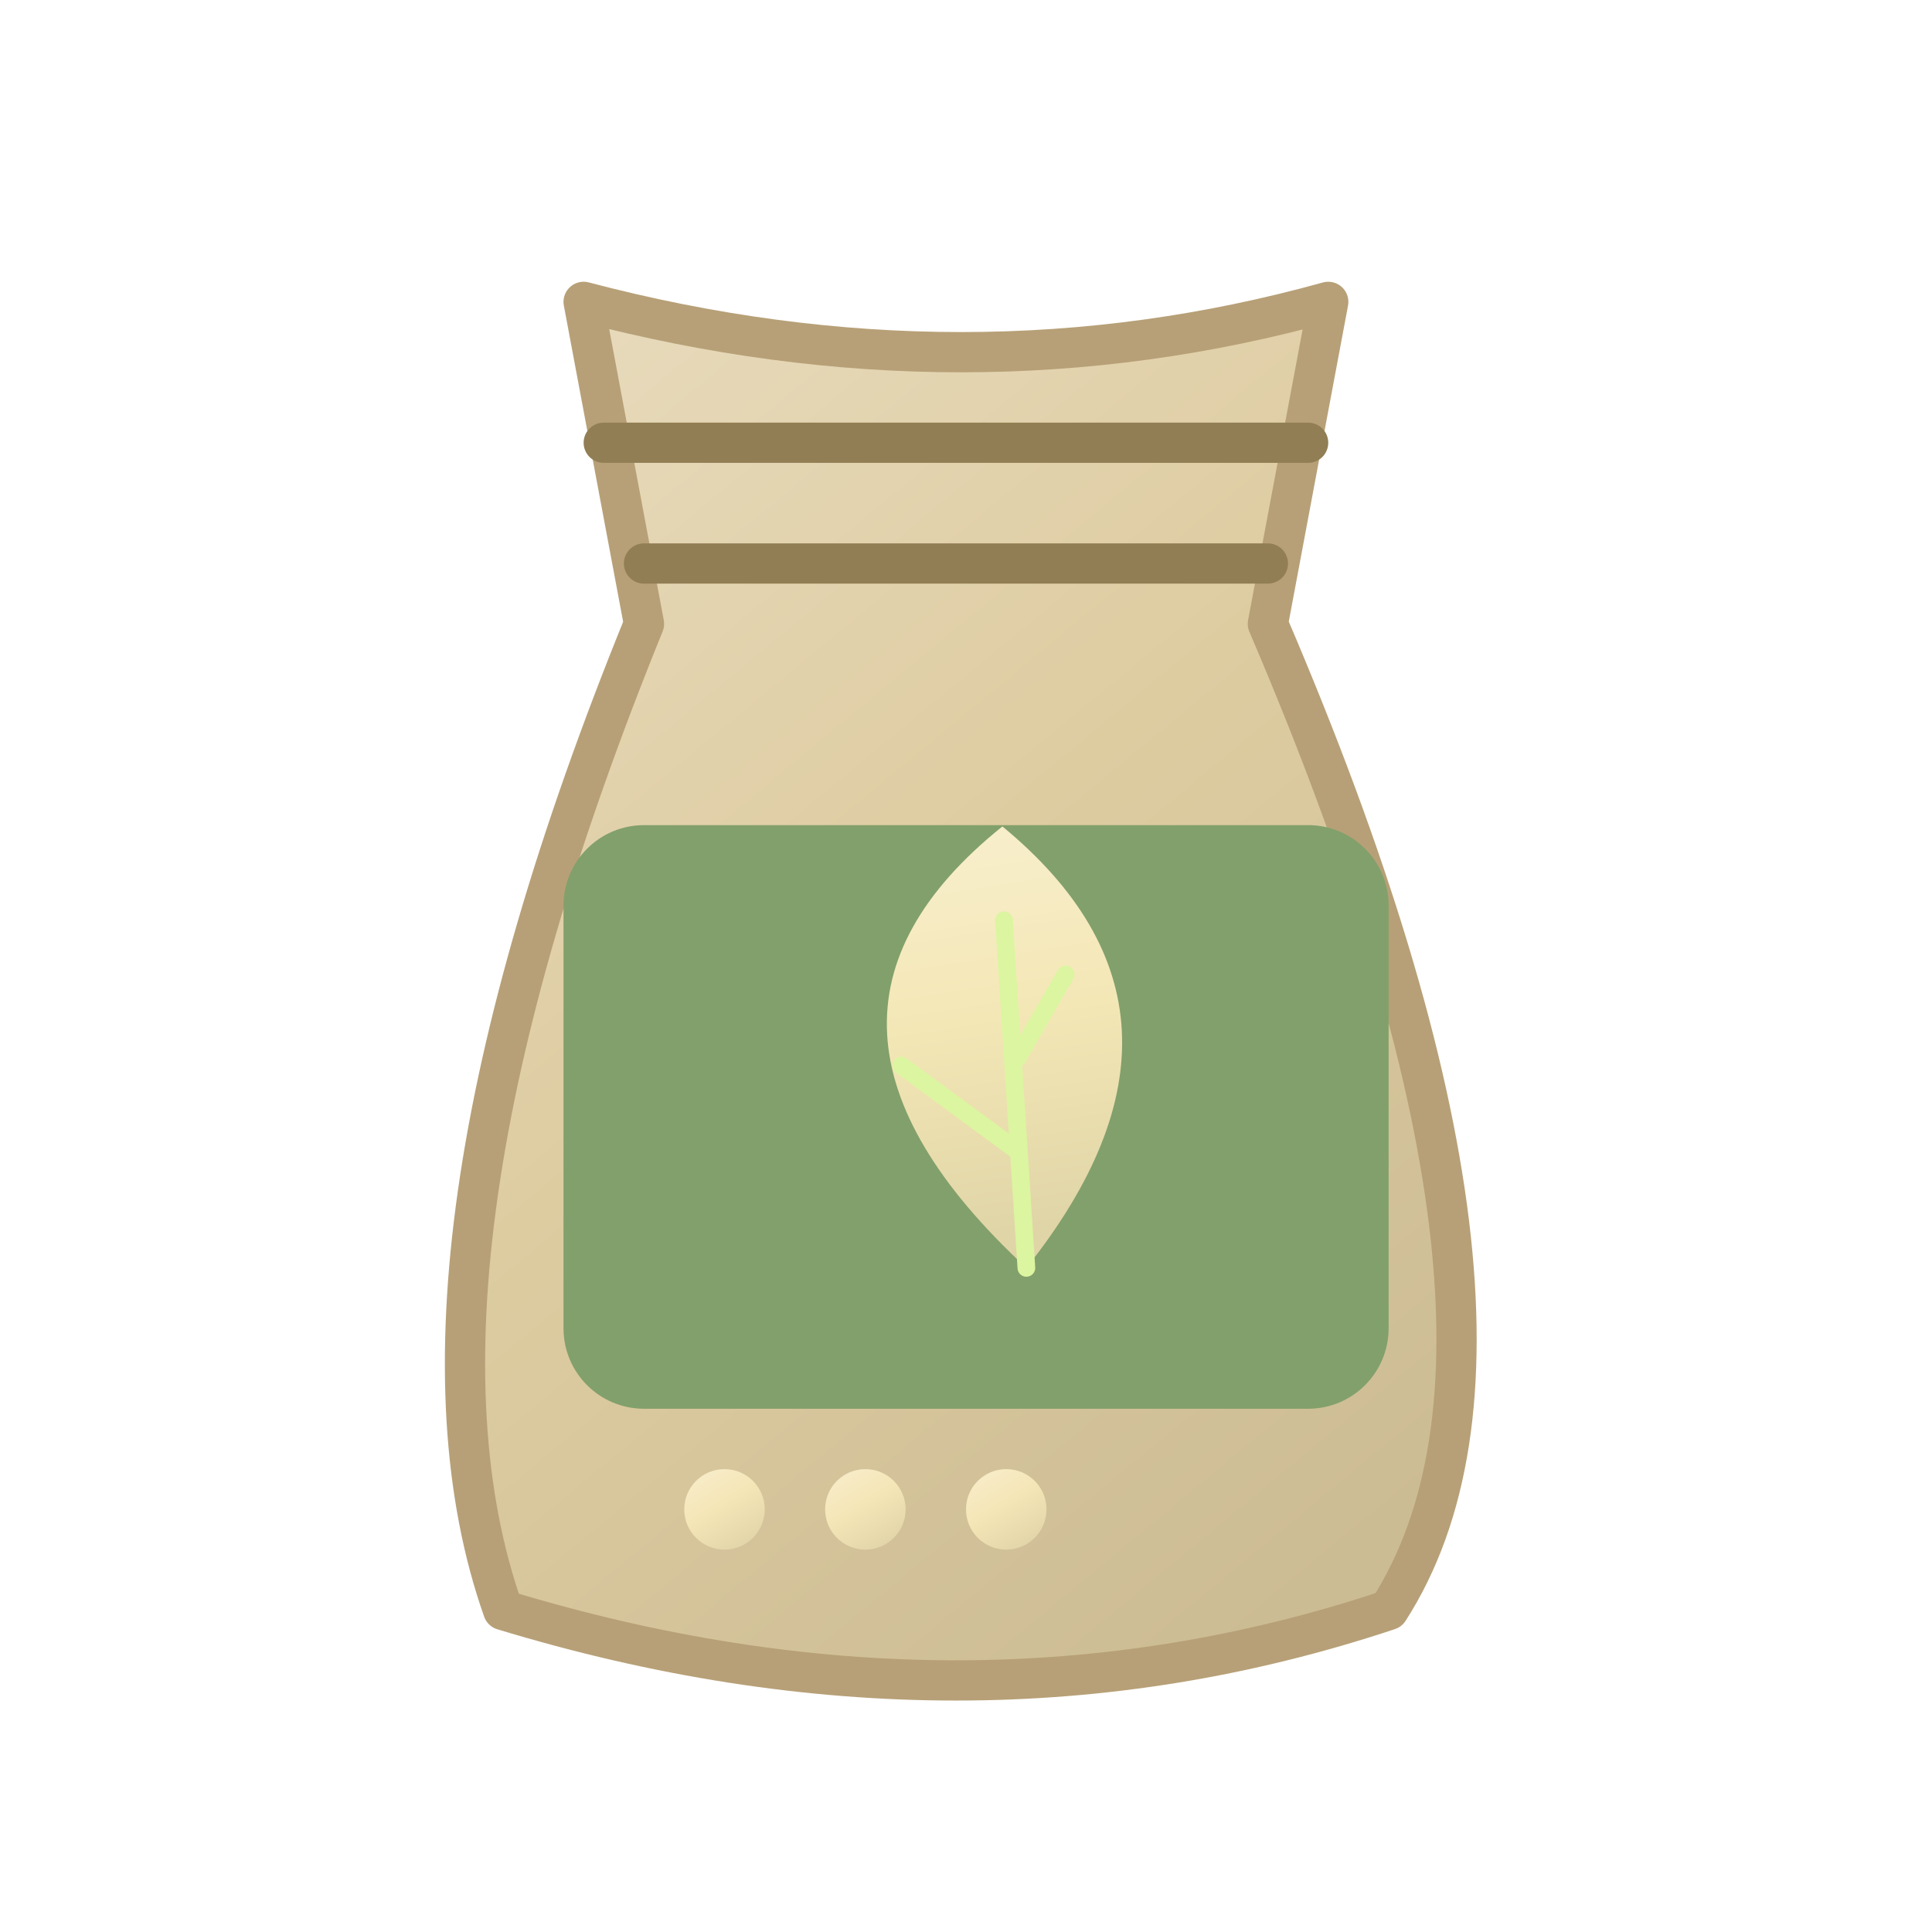
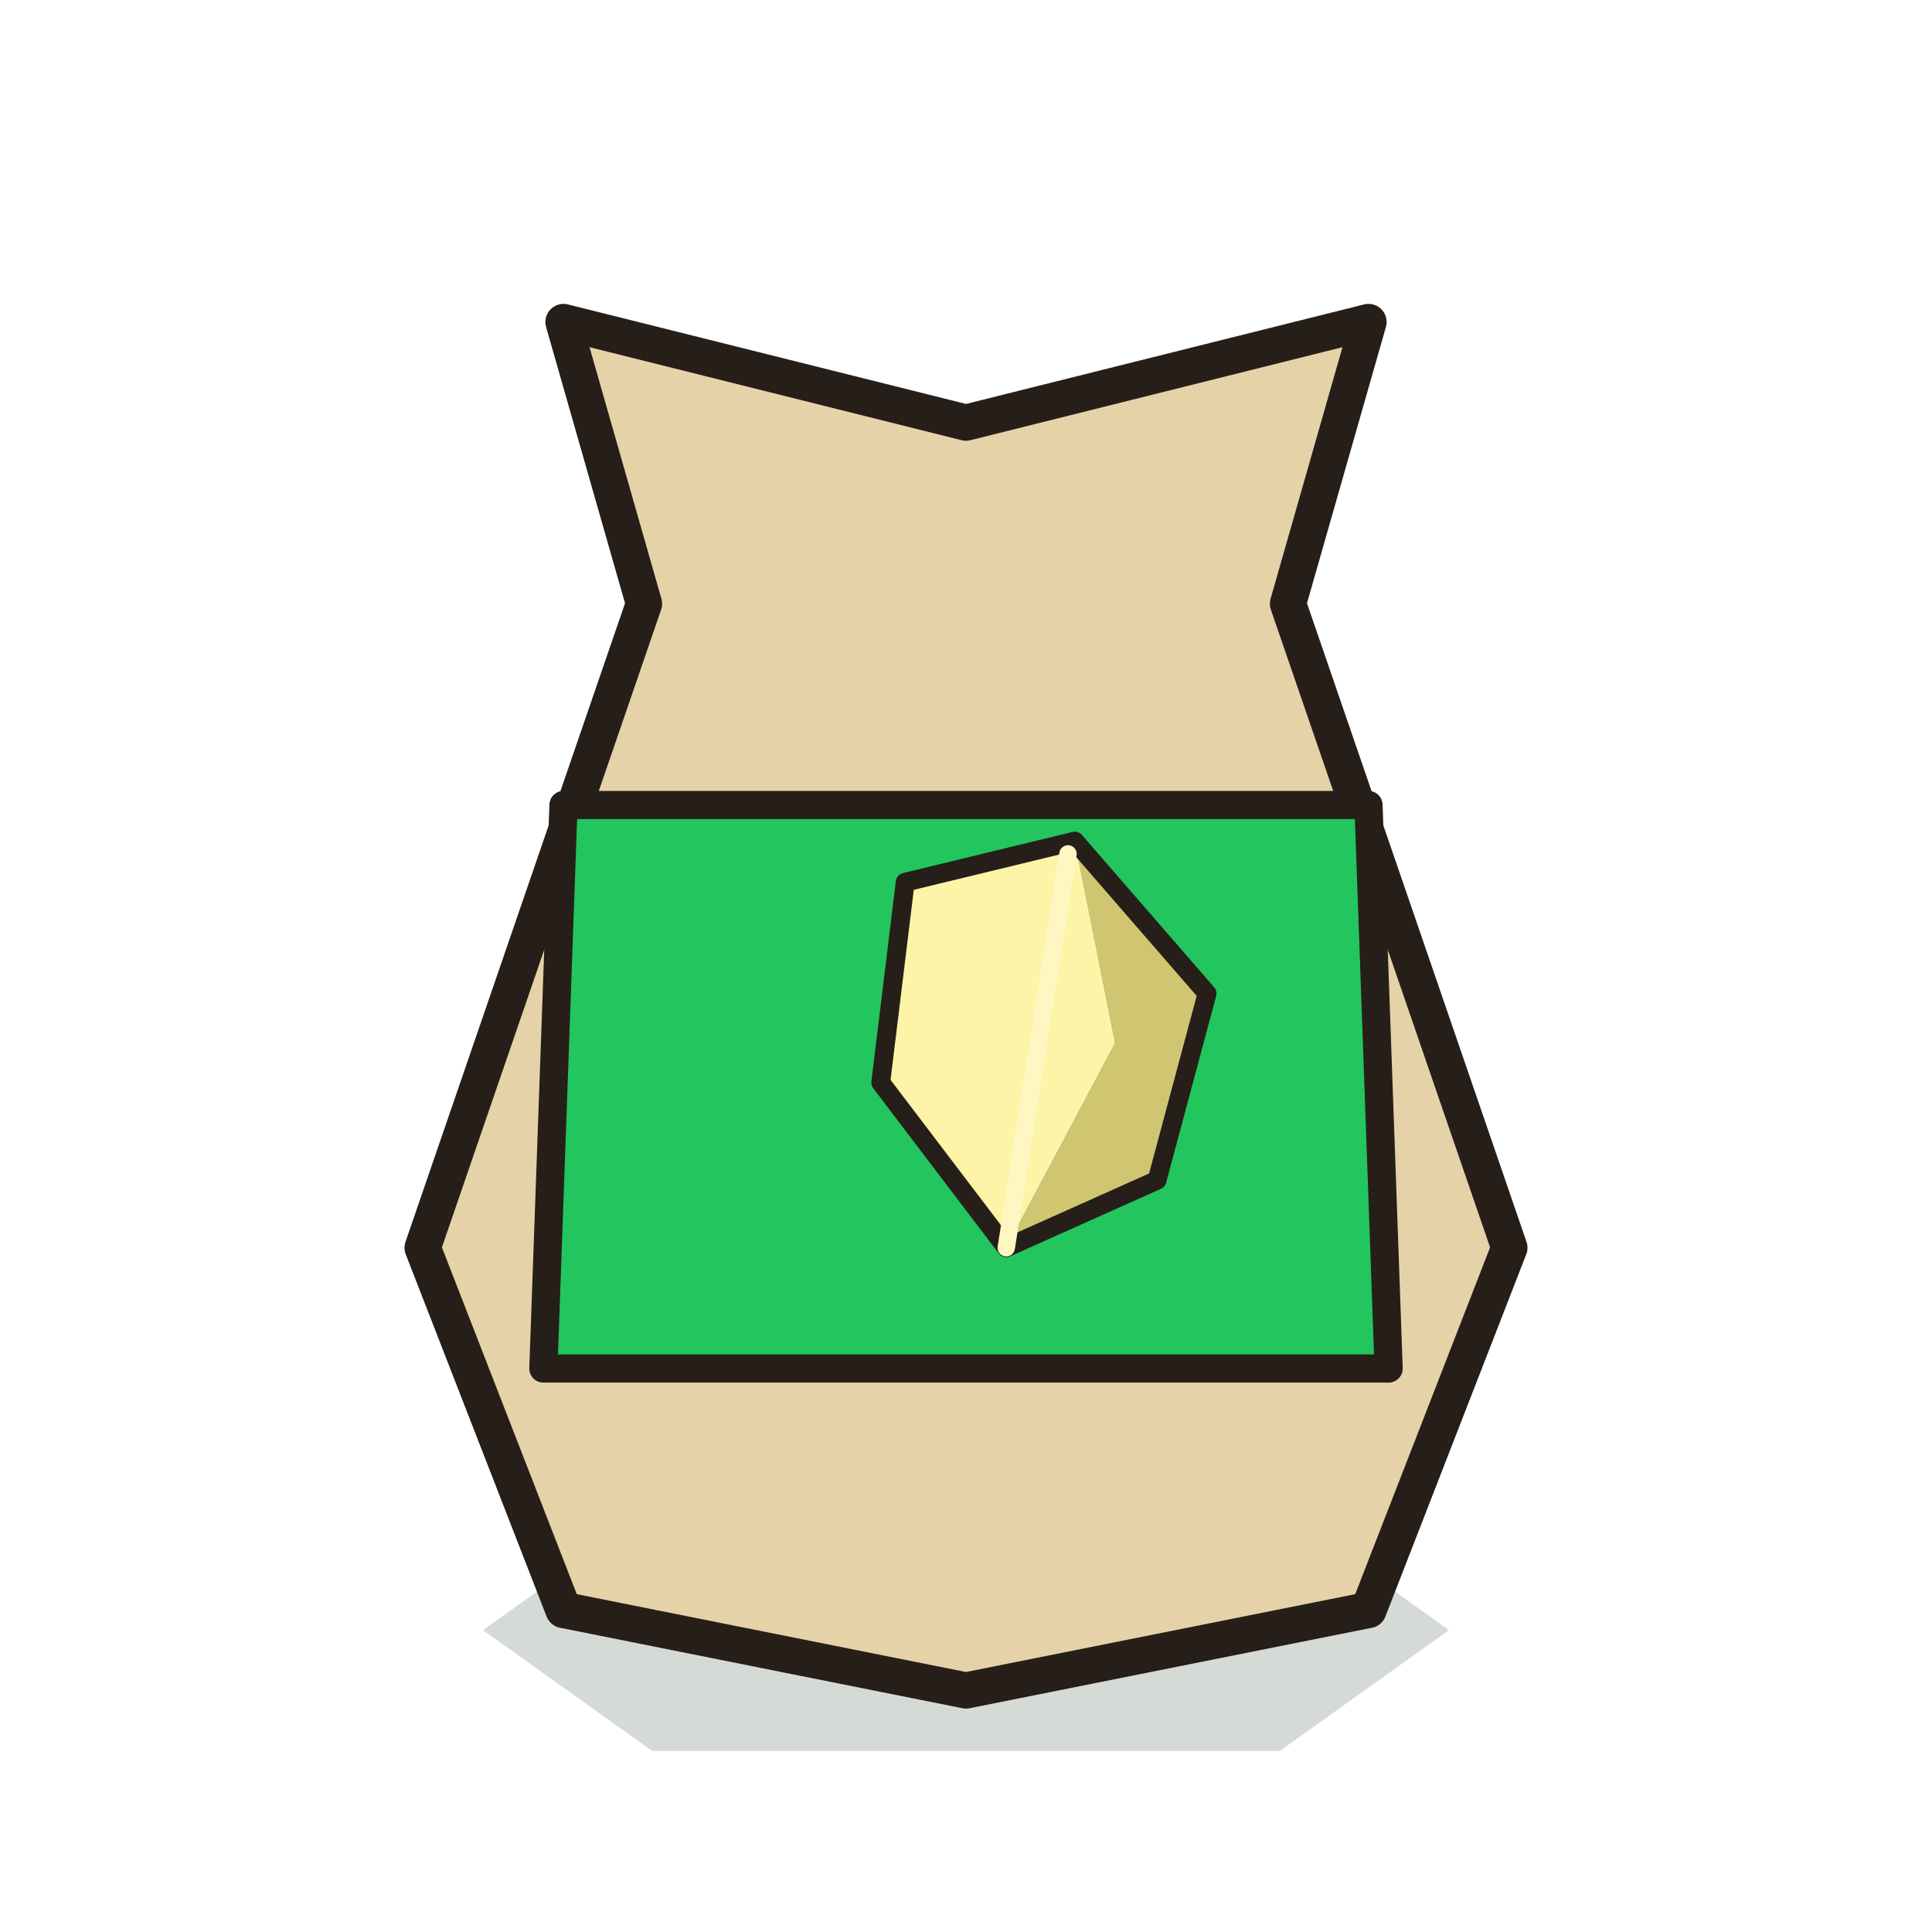
<svg xmlns="http://www.w3.org/2000/svg" width="96" height="96" viewBox="0 0 96 96">
  <defs>
-     <linearGradient id="paintdecca1" x1="15%" y1="0%" x2="75%" y2="100%">
-       <stop stop-color="#e7dabb" />
-       <stop offset=".45" stop-color="#decca1" />
-       <stop offset="1" stop-color="#ccbc94" />
-     </linearGradient>
-     <linearGradient id="paintf4e7b6" x1="15%" y1="0%" x2="75%" y2="100%">
-       <stop stop-color="#f7eeca" />
-       <stop offset=".45" stop-color="#f4e7b6" />
-       <stop offset="1" stop-color="#e0d5a7" />
-     </linearGradient>
-     <linearGradient id="paintf5e6b7" x1="15%" y1="0%" x2="75%" y2="100%">
-       <stop stop-color="#f8edcb" />
-       <stop offset=".45" stop-color="#f5e6b7" />
-       <stop offset="1" stop-color="#e1d4a8" />
-     </linearGradient>
    <clipPath id="cell0">
      <rect x="0" y="0" width="96" height="96" />
    </clipPath>
  </defs>
  <g clip-path="url(#cell0)">
-     <g transform="translate(0 0) rotate(0) scale(1)">
-       <path d="M29 15 Q48 20 66 15 L63 31 Q78 66 69 80 Q48 87 25 80 Q19 63 32 31Z" fill="url(#paintdecca1)" stroke="#b7a077" stroke-width="2" stroke-linecap="round" stroke-linejoin="round" />
-       <rect x="28" y="41" width="41" height="29" rx="4" fill="#82a06b" />
-       <path d="M30 22 L65 22 M32 28 L63 28" fill="none" stroke="#927e54" stroke-width="2" stroke-linecap="round" stroke-linejoin="round" />
-       <g transform="translate(51 63) rotate(30) scale(0.8)">
-         <path d="M0 0 Q-22 -5 -15 -23 Q3 -20 0 0" fill="url(#paintf4e7b6)" />
-         <path d="M0 0 L-12 -18 M-4 -6 L-13 -7 M-7 -11 L-7 -17" fill="none" stroke="#dcf5a0" stroke-width="1.1" stroke-linecap="round" stroke-linejoin="round" />
+     <g transform="translate(0.0 0.0) rotate(0.0) scale(1.000)">
+       <polygon points="24.0,81.0 32.4,75.0 63.6,75.0 72.0,81.0 63.6,87.0 32.4,87.0" fill="#1b3324" opacity="0.18" />
+       <polygon points="28.0,16.0 48.0,21.0 68.0,16.0 64.0,30.0 75.0,62.0 68.0,80.0 48.0,84.0 28.0,80.0 21.0,62.0 32.0,30.0" fill="#e6d2a8" stroke="#261e18" stroke-width="1.8" stroke-linejoin="round" stroke-linecap="round" />
+       <polygon points="28.0,40.0 68.0,40.0 69.0,68.0 27.0,68.0" fill="#22c55e" stroke="#261e18" stroke-width="1.4" stroke-linejoin="round" stroke-linecap="round" />
+       <g transform="translate(50.0 62.0) rotate(28.0) scale(0.720)">
+         <polygon points="0.0,0.0 -13.0,-6.0 -18.0,-19.0 -9.0,-27.0 0.0,-16.0" fill="#fef4a8" />
+         <polygon points="0.0,0.0 0.0,-16.0 -9.0,-27.0 4.0,-22.0 7.0,-9.0" fill="#d0c571" />
+         <polygon points="0.0,0.0 -13.0,-6.0 -18.0,-19.0 -9.0,-27.0 4.0,-22.0 7.0,-9.0" fill="none" stroke="#261e18" stroke-width="1.3" stroke-linejoin="round" stroke-linecap="round" />
+         <path d="M0 0 L-9 -26" fill="none" stroke="#fef7c2" stroke-width="1.2" stroke-linejoin="round" stroke-linecap="round" />
      </g>
-       <ellipse cx="36" cy="75" rx="2" ry="2" fill="url(#paintf5e6b7)" />
-       <ellipse cx="43" cy="75" rx="2" ry="2" fill="url(#paintf5e6b7)" />
-       <ellipse cx="50" cy="75" rx="2" ry="2" fill="url(#paintf5e6b7)" />
    </g>
  </g>
</svg>
